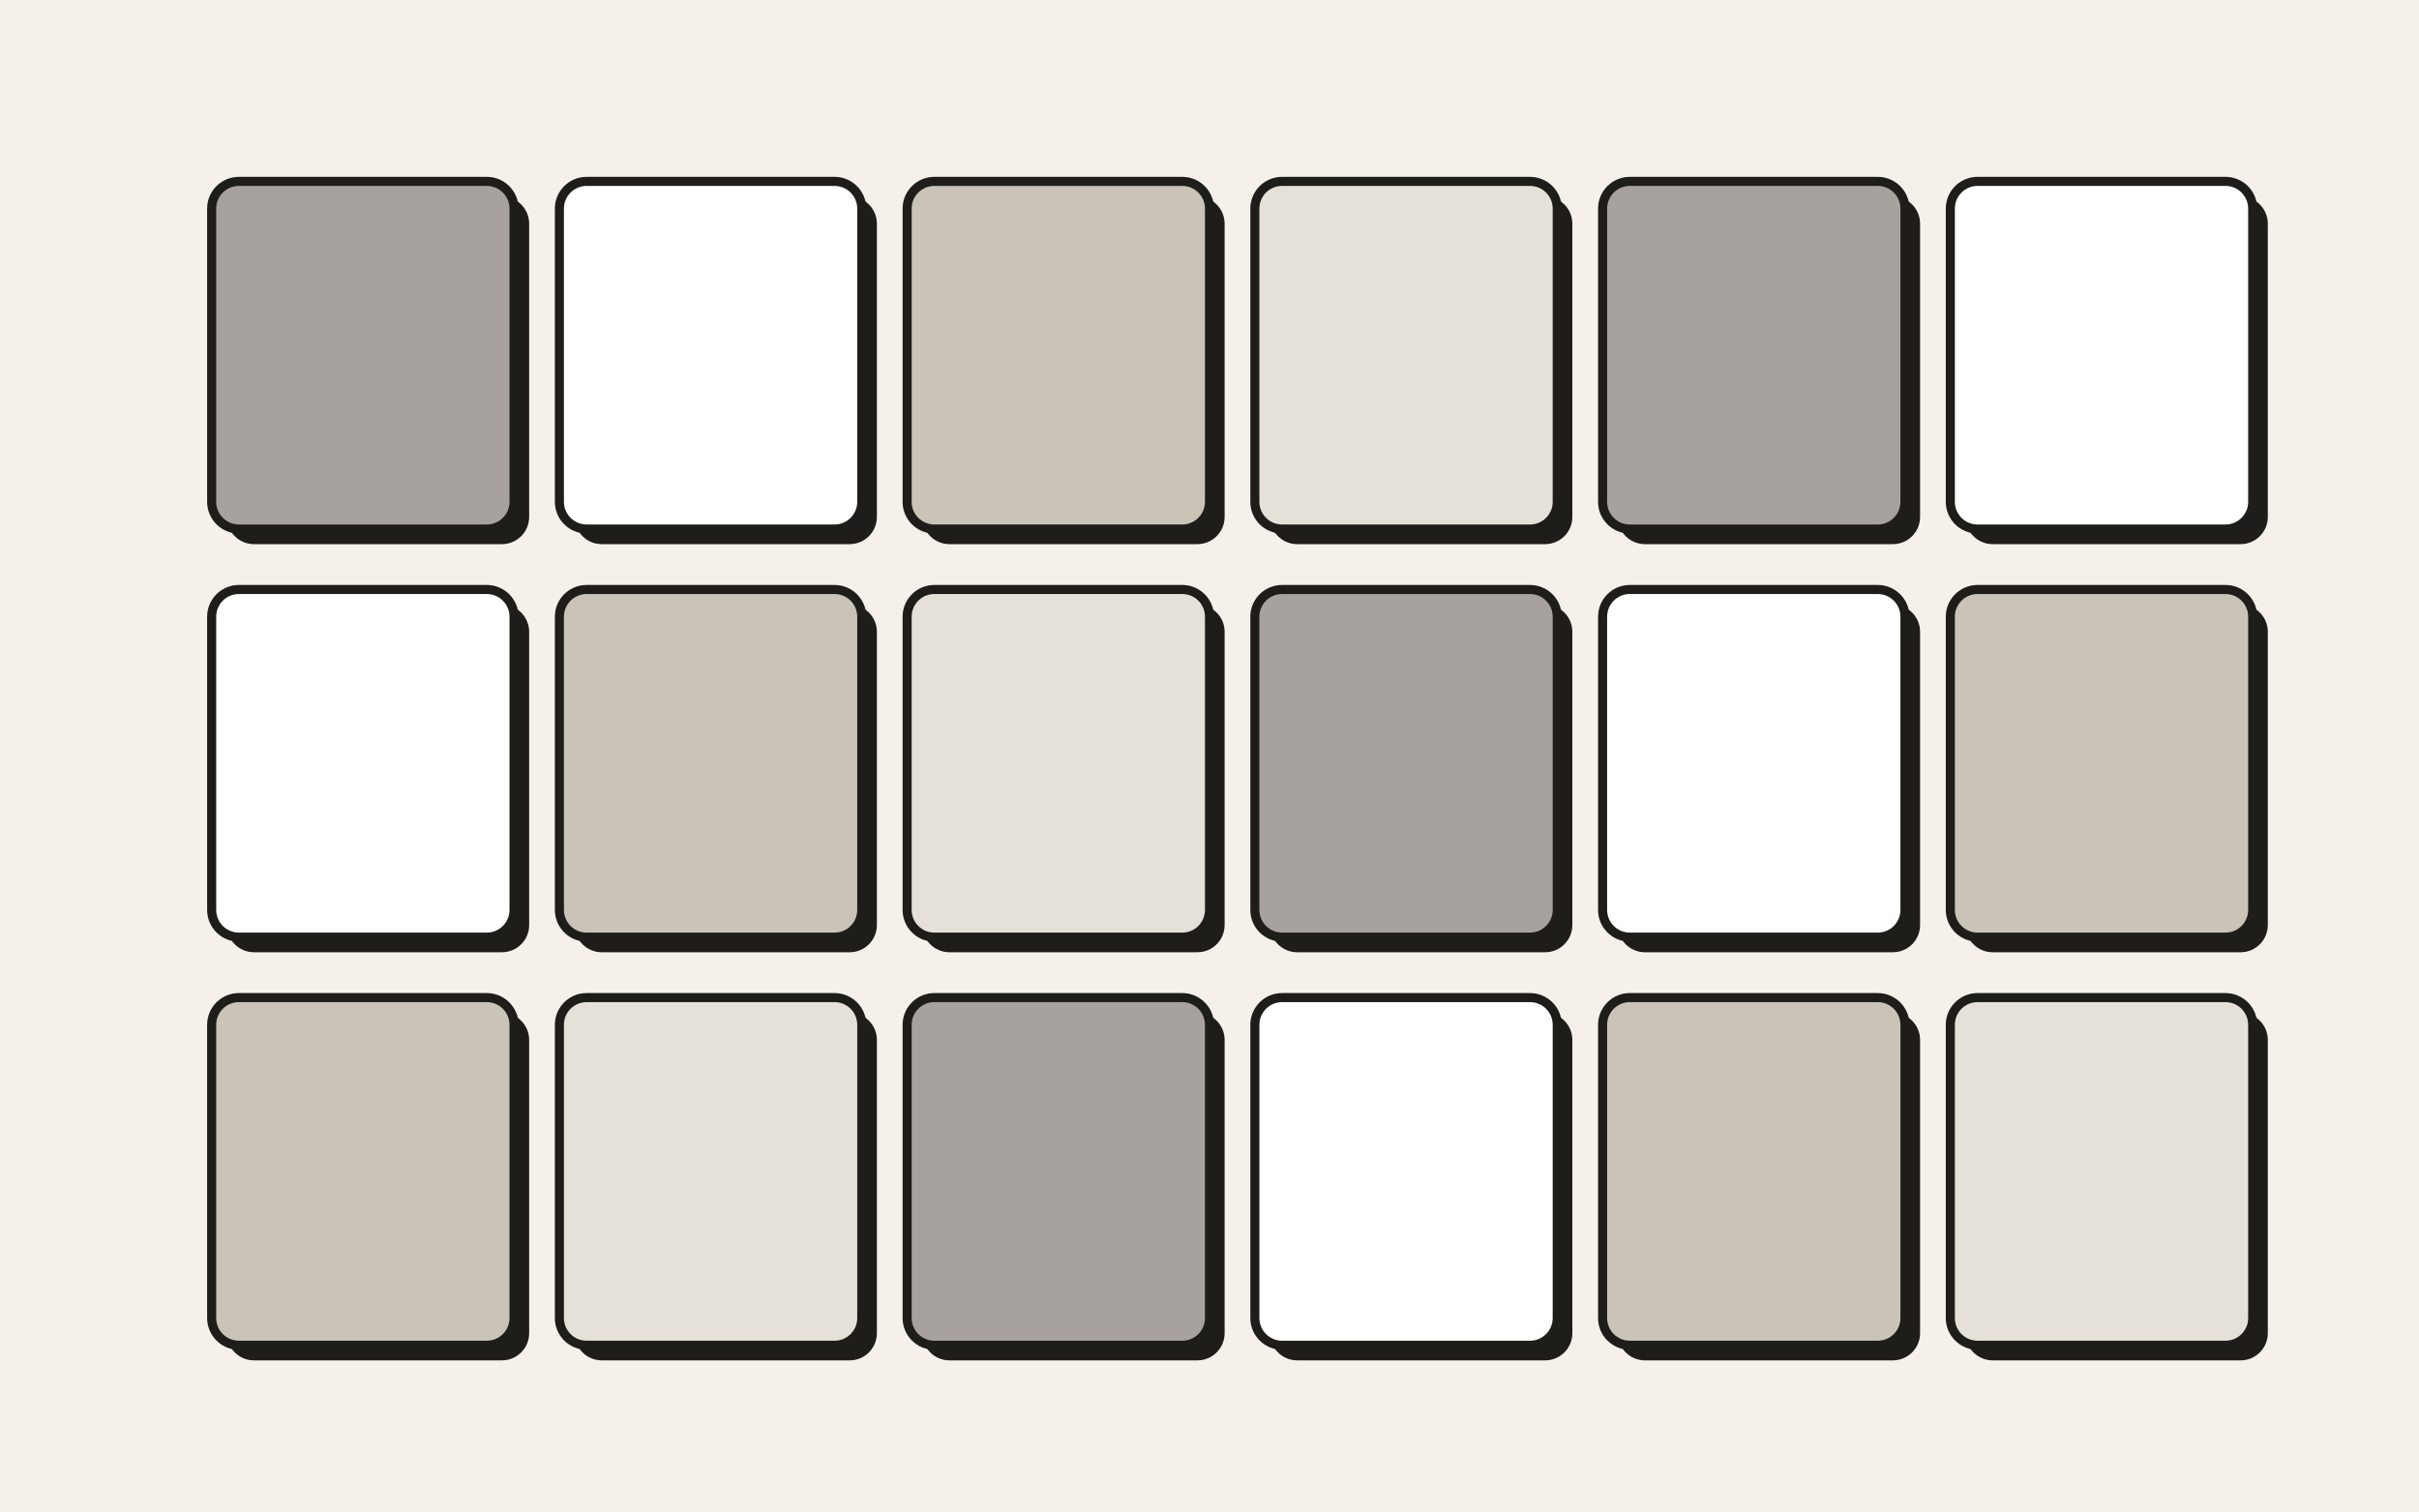
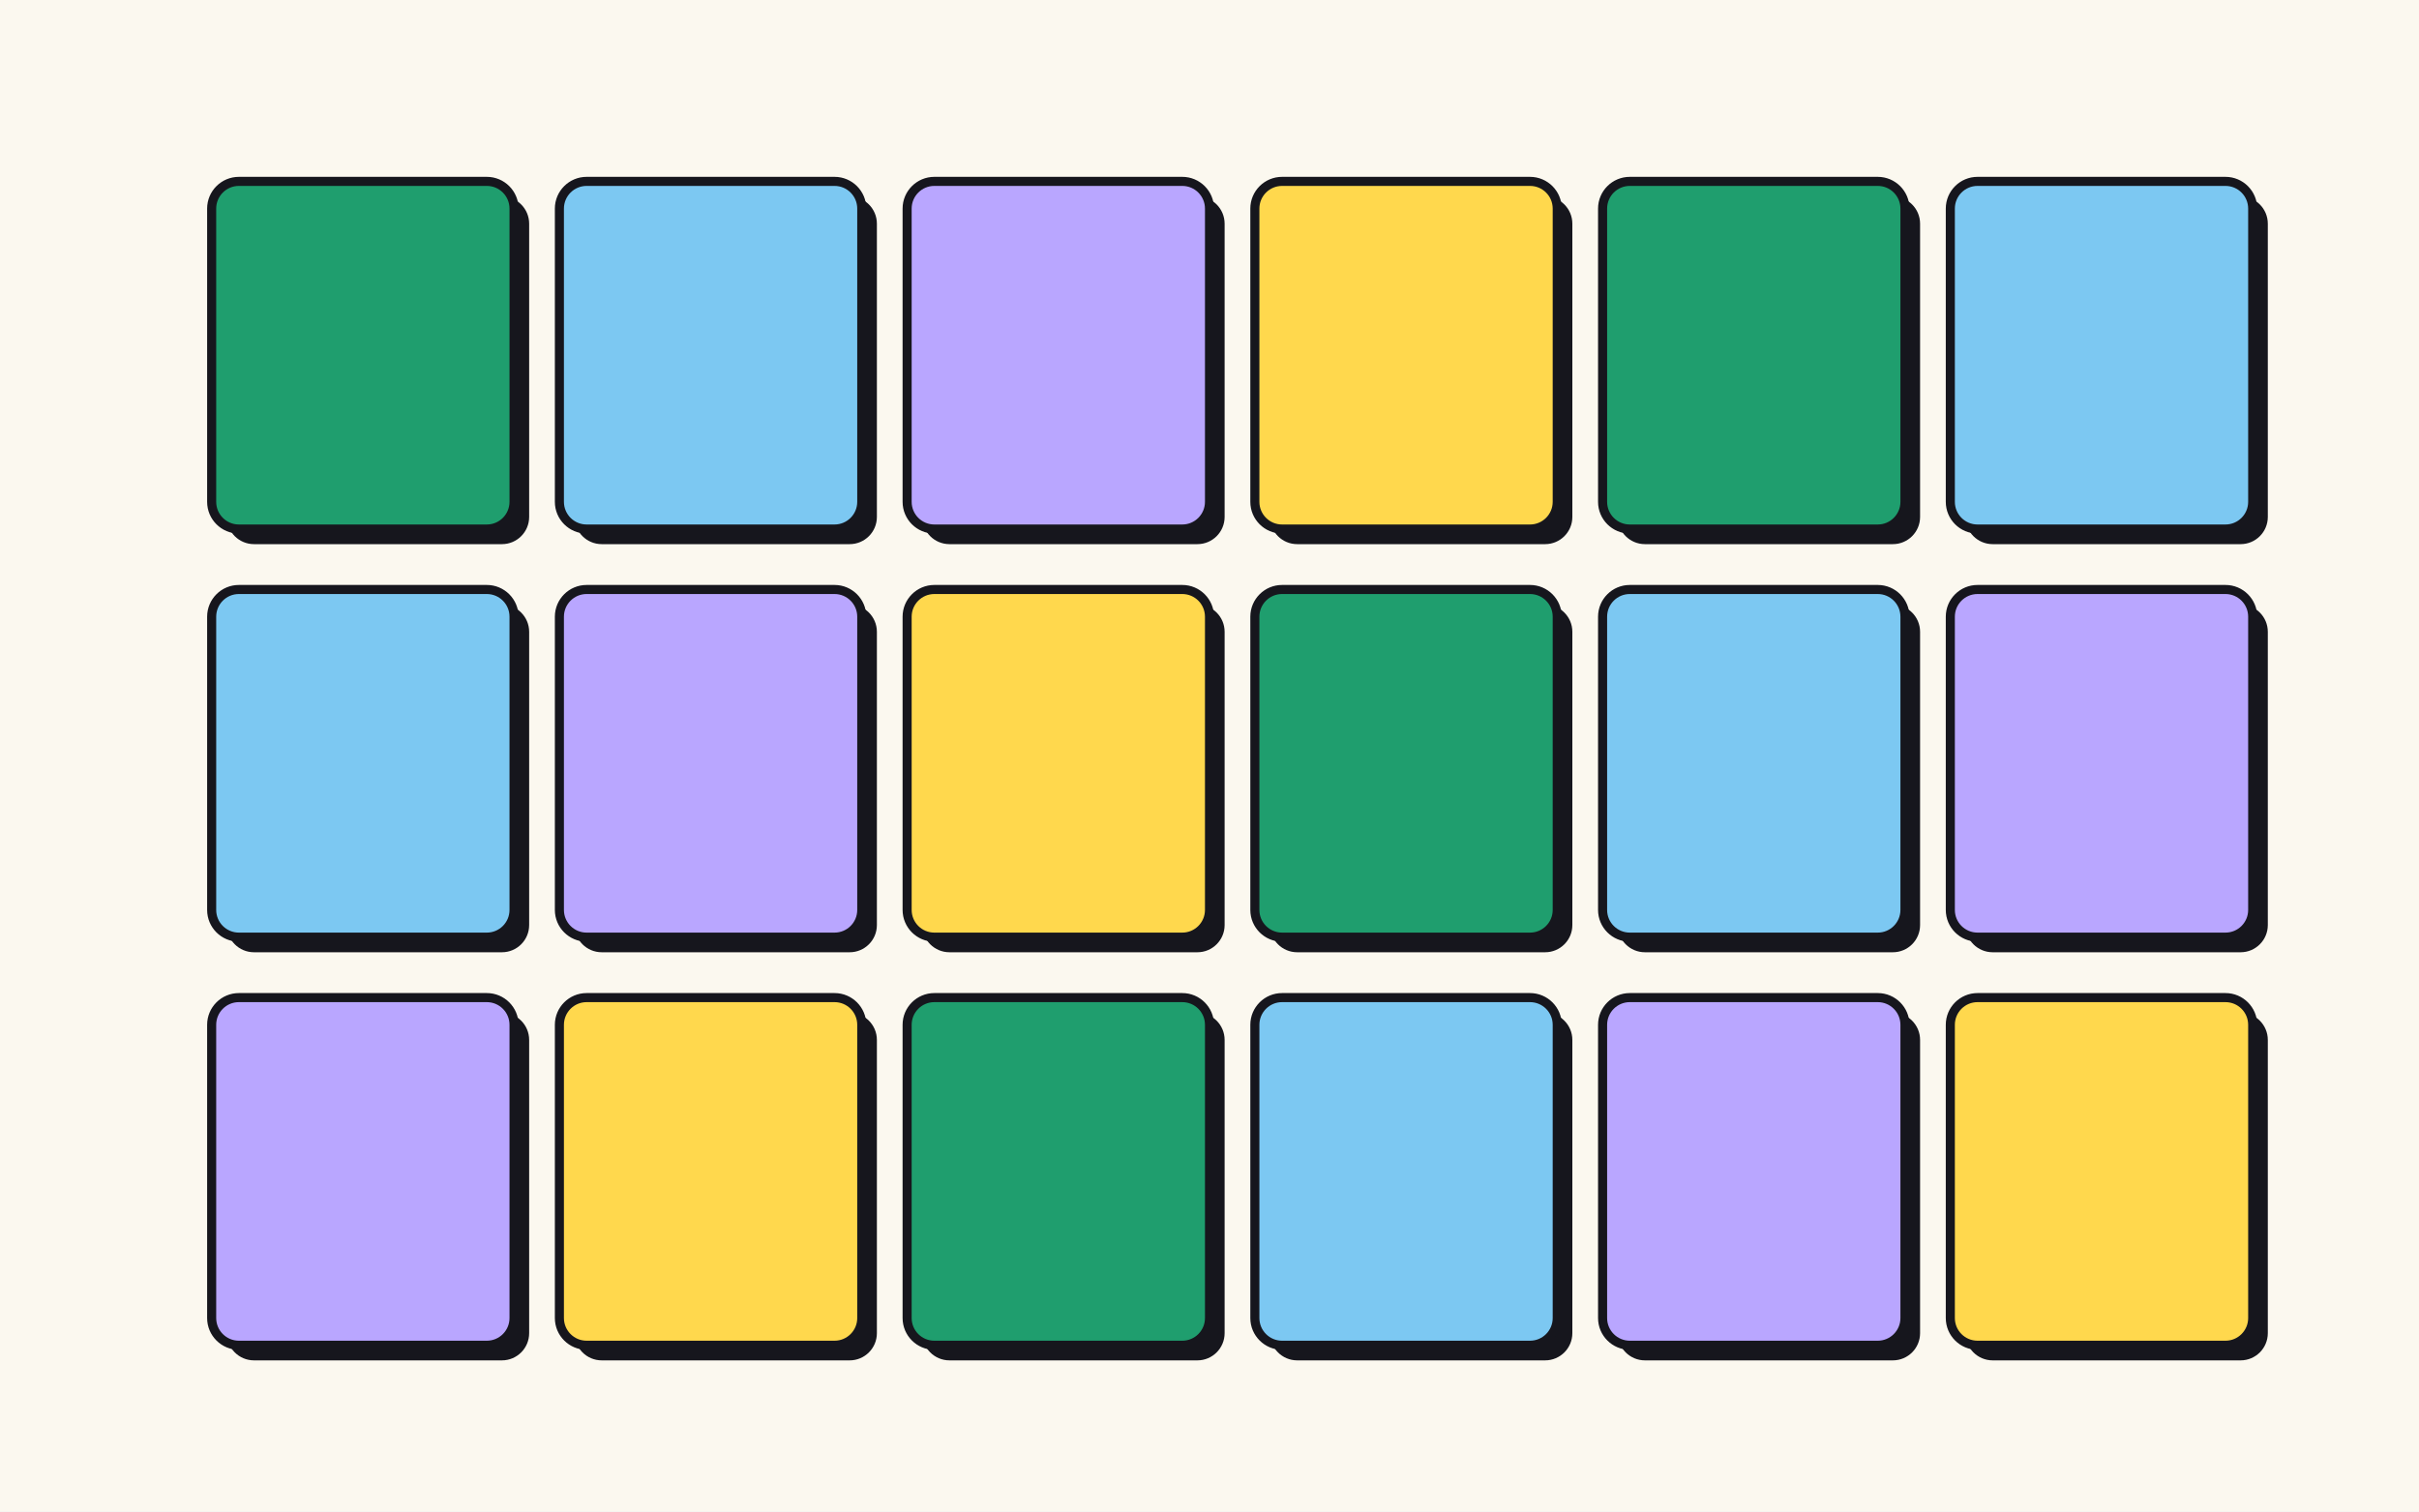
<svg xmlns="http://www.w3.org/2000/svg" width="1600" height="1000" viewBox="0 0 1600 1000">
-   <rect width="1600" height="1000" fill="#f5f1ea" />
-   <rect x="150" y="130" width="200" height="230" rx="18" fill="#1f1d1a" />
-   <rect x="140" y="120" width="200" height="230" rx="18" fill="#a8a29e" stroke="#1f1d1a" stroke-width="6" />
-   <rect x="380" y="130" width="200" height="230" rx="18" fill="#1f1d1a" />
-   <rect x="370" y="120" width="200" height="230" rx="18" fill="#ffffff" stroke="#1f1d1a" stroke-width="6" />
-   <rect x="610" y="130" width="200" height="230" rx="18" fill="#1f1d1a" />
-   <rect x="600" y="120" width="200" height="230" rx="18" fill="#c9c3b8" stroke="#1f1d1a" stroke-width="6" />
-   <rect x="840" y="130" width="200" height="230" rx="18" fill="#1f1d1a" />
-   <rect x="830" y="120" width="200" height="230" rx="18" fill="#e6e1d8" stroke="#1f1d1a" stroke-width="6" />
-   <rect x="1070" y="130" width="200" height="230" rx="18" fill="#1f1d1a" />
-   <rect x="1060" y="120" width="200" height="230" rx="18" fill="#a8a29e" stroke="#1f1d1a" stroke-width="6" />
-   <rect x="1300" y="130" width="200" height="230" rx="18" fill="#1f1d1a" />
-   <rect x="1290" y="120" width="200" height="230" rx="18" fill="#ffffff" stroke="#1f1d1a" stroke-width="6" />
-   <rect x="150" y="400" width="200" height="230" rx="18" fill="#1f1d1a" />
-   <rect x="140" y="390" width="200" height="230" rx="18" fill="#ffffff" stroke="#1f1d1a" stroke-width="6" />
-   <rect x="380" y="400" width="200" height="230" rx="18" fill="#1f1d1a" />
-   <rect x="370" y="390" width="200" height="230" rx="18" fill="#c9c3b8" stroke="#1f1d1a" stroke-width="6" />
-   <rect x="610" y="400" width="200" height="230" rx="18" fill="#1f1d1a" />
-   <rect x="600" y="390" width="200" height="230" rx="18" fill="#e6e1d8" stroke="#1f1d1a" stroke-width="6" />
-   <rect x="840" y="400" width="200" height="230" rx="18" fill="#1f1d1a" />
-   <rect x="830" y="390" width="200" height="230" rx="18" fill="#a8a29e" stroke="#1f1d1a" stroke-width="6" />
-   <rect x="1070" y="400" width="200" height="230" rx="18" fill="#1f1d1a" />
-   <rect x="1060" y="390" width="200" height="230" rx="18" fill="#ffffff" stroke="#1f1d1a" stroke-width="6" />
-   <rect x="1300" y="400" width="200" height="230" rx="18" fill="#1f1d1a" />
-   <rect x="1290" y="390" width="200" height="230" rx="18" fill="#c9c3b8" stroke="#1f1d1a" stroke-width="6" />
-   <rect x="150" y="670" width="200" height="230" rx="18" fill="#1f1d1a" />
-   <rect x="140" y="660" width="200" height="230" rx="18" fill="#c9c3b8" stroke="#1f1d1a" stroke-width="6" />
-   <rect x="380" y="670" width="200" height="230" rx="18" fill="#1f1d1a" />
-   <rect x="370" y="660" width="200" height="230" rx="18" fill="#e6e1d8" stroke="#1f1d1a" stroke-width="6" />
-   <rect x="610" y="670" width="200" height="230" rx="18" fill="#1f1d1a" />
-   <rect x="600" y="660" width="200" height="230" rx="18" fill="#a8a29e" stroke="#1f1d1a" stroke-width="6" />
-   <rect x="840" y="670" width="200" height="230" rx="18" fill="#1f1d1a" />
-   <rect x="830" y="660" width="200" height="230" rx="18" fill="#ffffff" stroke="#1f1d1a" stroke-width="6" />
-   <rect x="1070" y="670" width="200" height="230" rx="18" fill="#1f1d1a" />
-   <rect x="1060" y="660" width="200" height="230" rx="18" fill="#c9c3b8" stroke="#1f1d1a" stroke-width="6" />
-   <rect x="1300" y="670" width="200" height="230" rx="18" fill="#1f1d1a" />
-   <rect x="1290" y="660" width="200" height="230" rx="18" fill="#e6e1d8" stroke="#1f1d1a" stroke-width="6" />
+   <rect width="1600" height="1000" fill="#fbf8ef" />
+   <rect x="150" y="130" width="200" height="230" rx="18" fill="#16161d" />
+   <rect x="140" y="120" width="200" height="230" rx="18" fill="#1f9e6e" stroke="#16161d" stroke-width="6" />
+   <rect x="380" y="130" width="200" height="230" rx="18" fill="#16161d" />
+   <rect x="370" y="120" width="200" height="230" rx="18" fill="#7cc8f2" stroke="#16161d" stroke-width="6" />
+   <rect x="610" y="130" width="200" height="230" rx="18" fill="#16161d" />
+   <rect x="600" y="120" width="200" height="230" rx="18" fill="#b9a6ff" stroke="#16161d" stroke-width="6" />
+   <rect x="840" y="130" width="200" height="230" rx="18" fill="#16161d" />
+   <rect x="830" y="120" width="200" height="230" rx="18" fill="#ffd84d" stroke="#16161d" stroke-width="6" />
+   <rect x="1070" y="130" width="200" height="230" rx="18" fill="#16161d" />
+   <rect x="1060" y="120" width="200" height="230" rx="18" fill="#1f9e6e" stroke="#16161d" stroke-width="6" />
+   <rect x="1300" y="130" width="200" height="230" rx="18" fill="#16161d" />
+   <rect x="1290" y="120" width="200" height="230" rx="18" fill="#7cc8f2" stroke="#16161d" stroke-width="6" />
+   <rect x="150" y="400" width="200" height="230" rx="18" fill="#16161d" />
+   <rect x="140" y="390" width="200" height="230" rx="18" fill="#7cc8f2" stroke="#16161d" stroke-width="6" />
+   <rect x="380" y="400" width="200" height="230" rx="18" fill="#16161d" />
+   <rect x="370" y="390" width="200" height="230" rx="18" fill="#b9a6ff" stroke="#16161d" stroke-width="6" />
+   <rect x="610" y="400" width="200" height="230" rx="18" fill="#16161d" />
+   <rect x="600" y="390" width="200" height="230" rx="18" fill="#ffd84d" stroke="#16161d" stroke-width="6" />
+   <rect x="840" y="400" width="200" height="230" rx="18" fill="#16161d" />
+   <rect x="830" y="390" width="200" height="230" rx="18" fill="#1f9e6e" stroke="#16161d" stroke-width="6" />
+   <rect x="1070" y="400" width="200" height="230" rx="18" fill="#16161d" />
+   <rect x="1060" y="390" width="200" height="230" rx="18" fill="#7cc8f2" stroke="#16161d" stroke-width="6" />
+   <rect x="1300" y="400" width="200" height="230" rx="18" fill="#16161d" />
+   <rect x="1290" y="390" width="200" height="230" rx="18" fill="#b9a6ff" stroke="#16161d" stroke-width="6" />
+   <rect x="150" y="670" width="200" height="230" rx="18" fill="#16161d" />
+   <rect x="140" y="660" width="200" height="230" rx="18" fill="#b9a6ff" stroke="#16161d" stroke-width="6" />
+   <rect x="380" y="670" width="200" height="230" rx="18" fill="#16161d" />
+   <rect x="370" y="660" width="200" height="230" rx="18" fill="#ffd84d" stroke="#16161d" stroke-width="6" />
+   <rect x="610" y="670" width="200" height="230" rx="18" fill="#16161d" />
+   <rect x="600" y="660" width="200" height="230" rx="18" fill="#1f9e6e" stroke="#16161d" stroke-width="6" />
+   <rect x="840" y="670" width="200" height="230" rx="18" fill="#16161d" />
+   <rect x="830" y="660" width="200" height="230" rx="18" fill="#7cc8f2" stroke="#16161d" stroke-width="6" />
+   <rect x="1070" y="670" width="200" height="230" rx="18" fill="#16161d" />
+   <rect x="1060" y="660" width="200" height="230" rx="18" fill="#b9a6ff" stroke="#16161d" stroke-width="6" />
+   <rect x="1300" y="670" width="200" height="230" rx="18" fill="#16161d" />
+   <rect x="1290" y="660" width="200" height="230" rx="18" fill="#ffd84d" stroke="#16161d" stroke-width="6" />
</svg>
